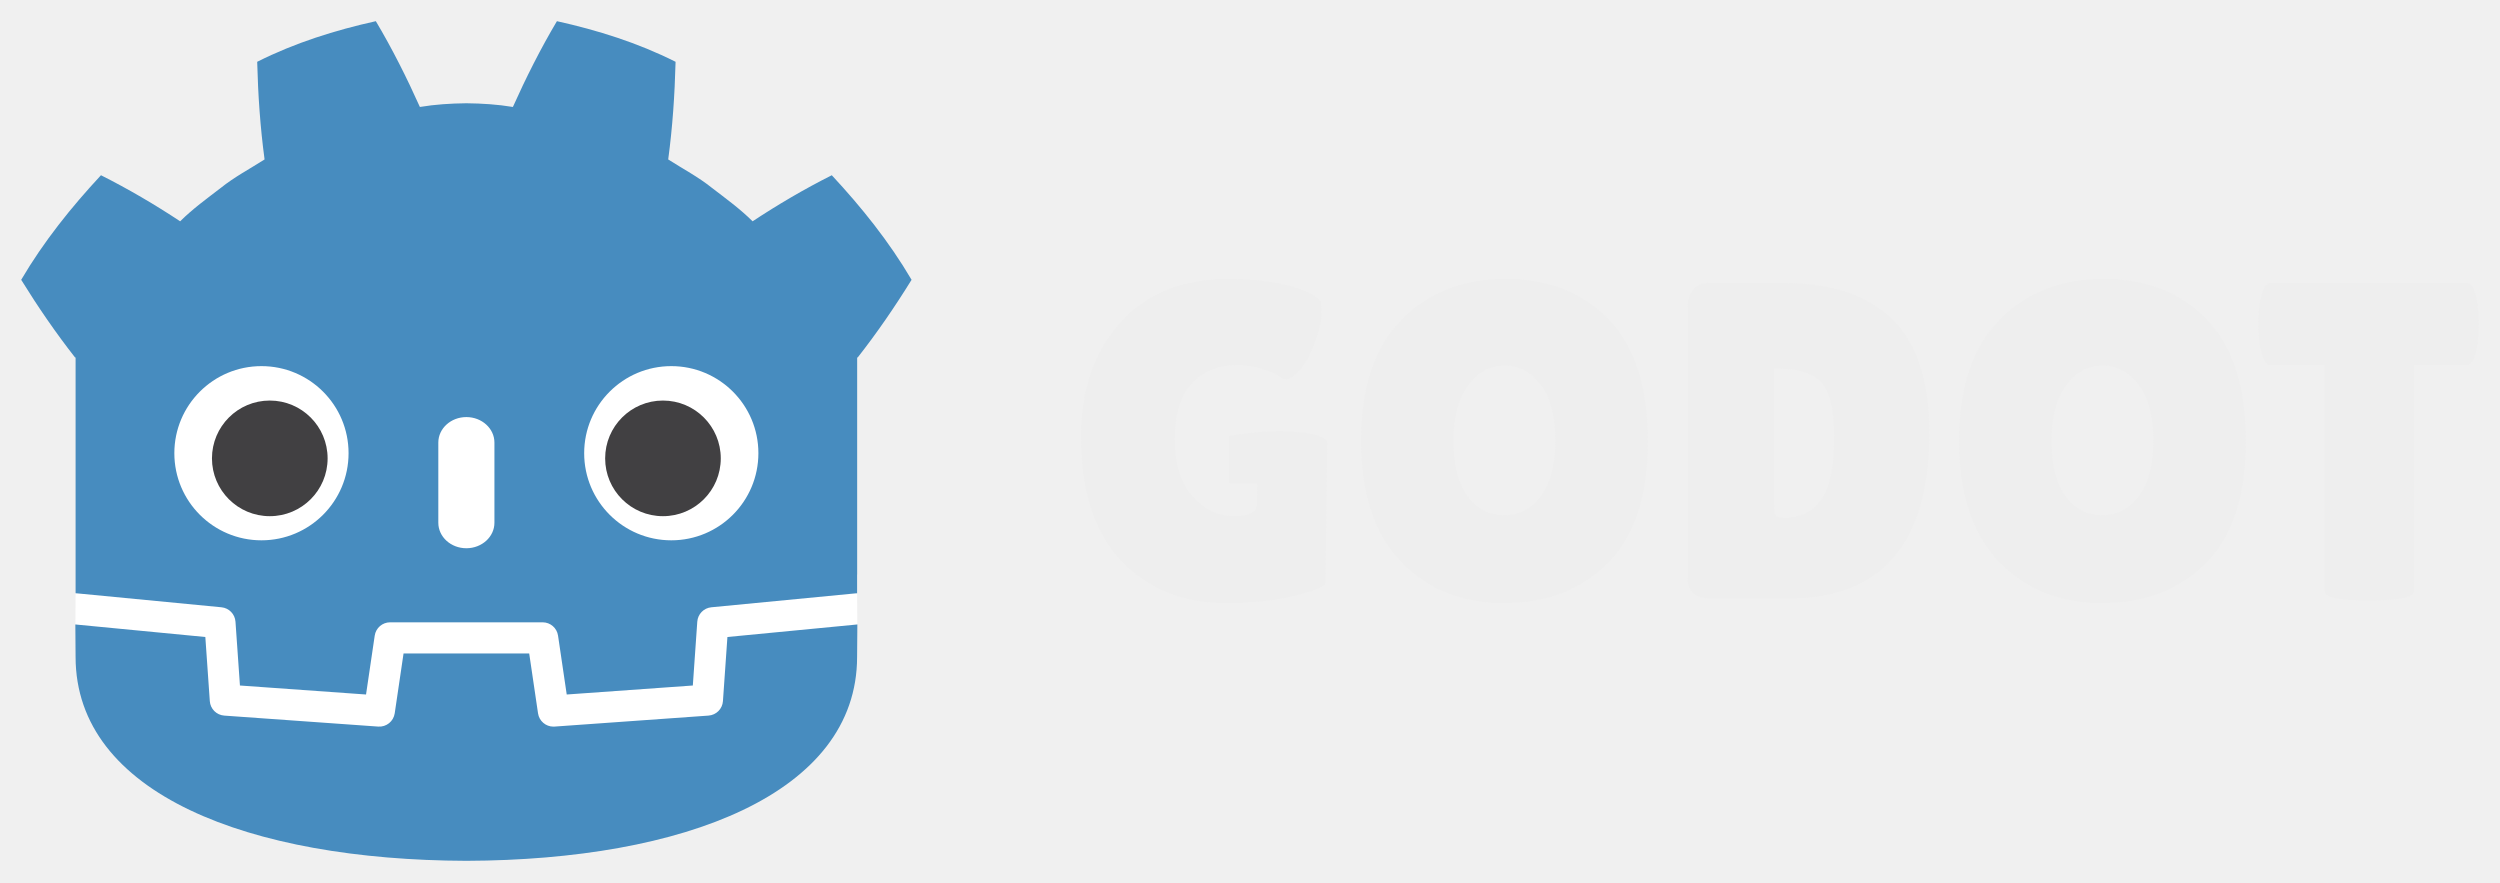
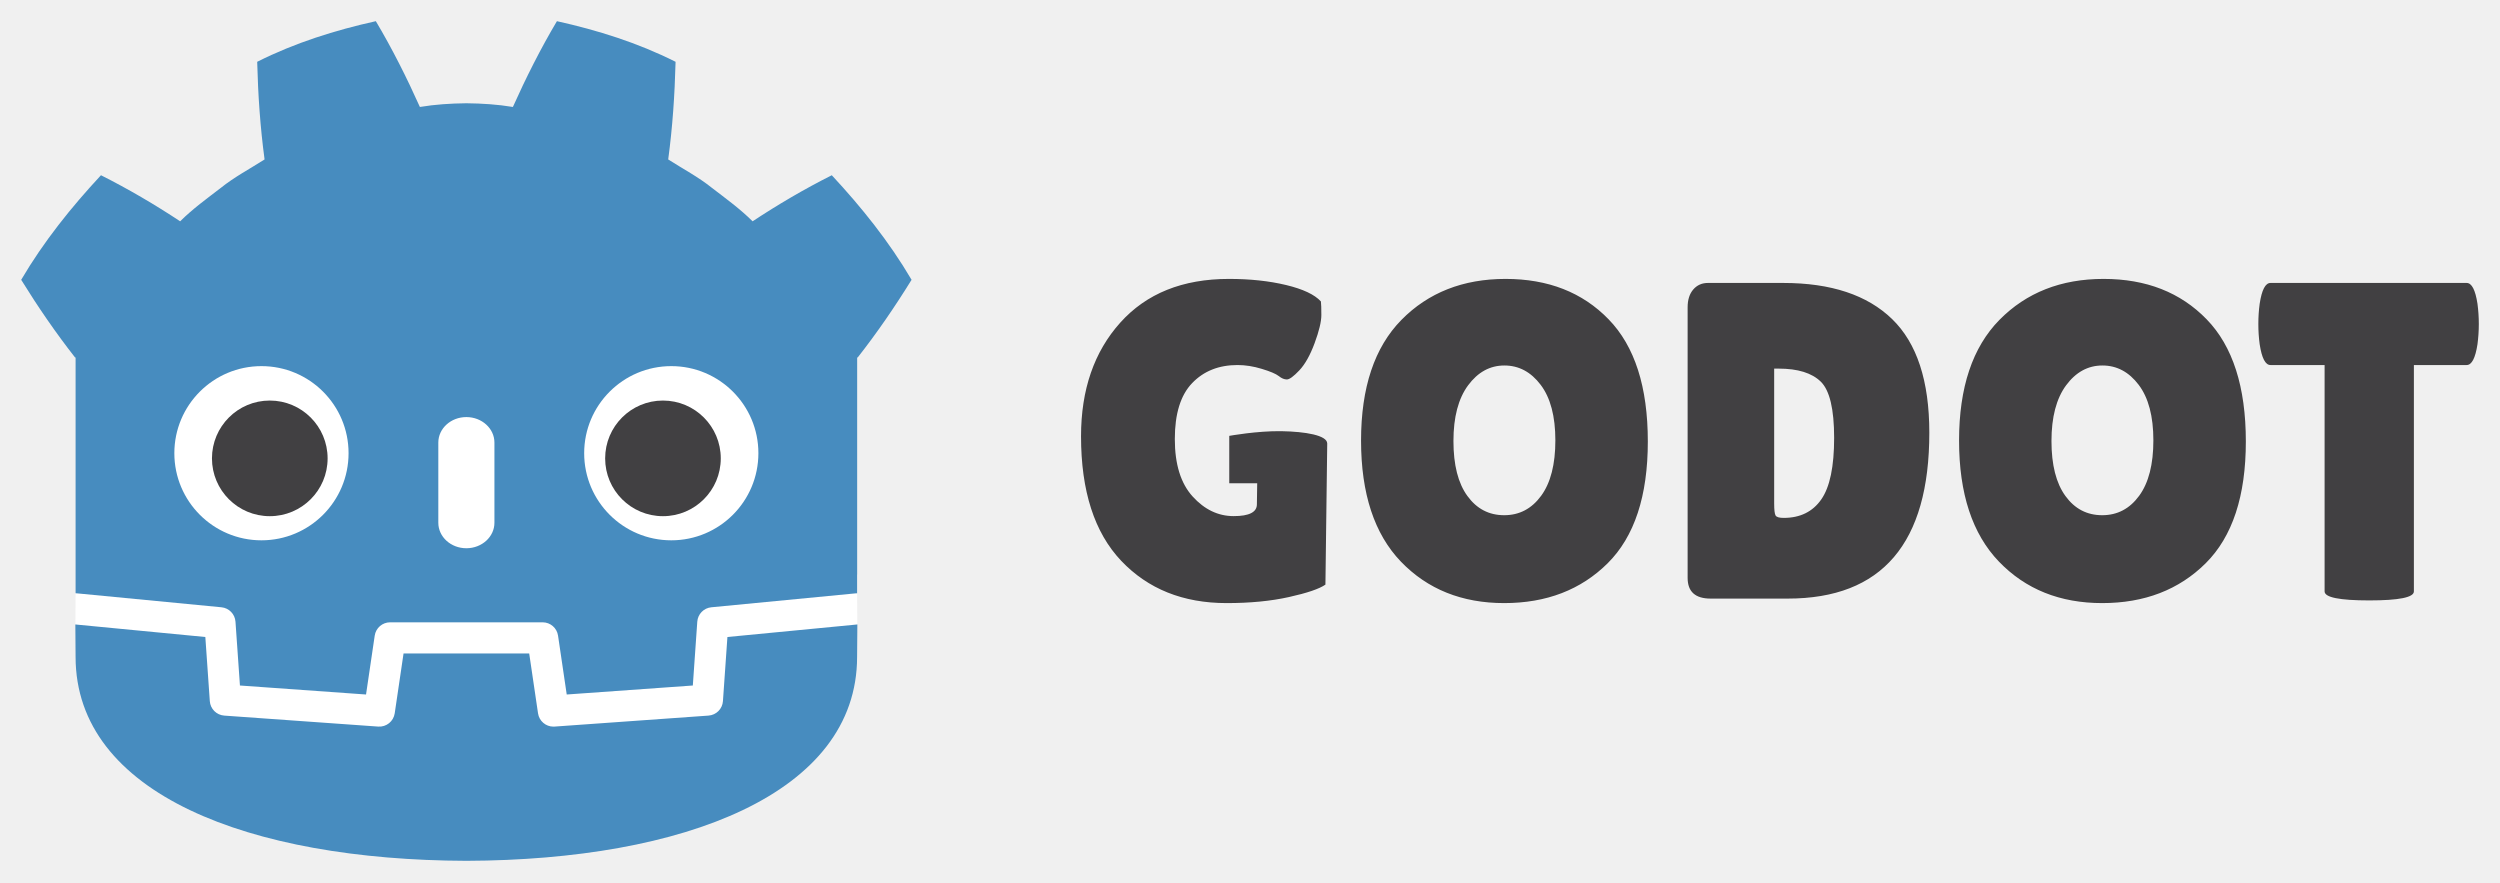
<svg xmlns="http://www.w3.org/2000/svg" height="333.05" viewBox="0 0 885 312.233" width="944">
-   <path d="m435.038 98.735c-16.391.0-29.209 5.161-38.465 15.481-9.263 10.325-13.886 23.726-13.886 40.225.0 19.371 4.732 34.056 14.196 44.059 9.481 10.001 21.929 14.996 37.361 14.996 8.299.0 15.665-.715 22.101-2.153 6.443-1.432 10.725-2.902 12.856-4.389l.639-49.949c0-2.902-7.661-4.222-16.254-4.369-8.593-.133-18.427 1.659-18.427 1.659v16.773h9.889l-.11 7.476c0 2.77-2.746 4.16-8.222 4.16-5.483.0-10.325-2.32-14.526-6.951-4.21-4.636-6.304-11.413-6.304-20.343.0-8.948 2.046-15.544 6.143-19.801 4.089-4.253 9.449-6.387 16.041-6.387 2.77.0 5.637.447 8.619 1.359 2.983.903 4.975 1.75 5.991 2.543 1.008.816 1.967 1.203 2.873 1.203.902.0 2.363-1.056 4.383-3.19 2.023-2.128 3.836-5.352 5.435-9.652 1.592-4.322 2.389-7.635 2.389-9.985.0-2.331-.052-3.938-.156-4.786-2.235-2.446-6.361-4.386-12.378-5.828-6.006-1.438-12.74-2.152-20.189-2.152zm97.93.0c-15.059.0-27.352 4.842-36.875 14.519-9.521 9.689-14.28 23.918-14.28 42.709.0 18.781 4.707 33.068 14.115 42.858 9.422 9.782 21.61 14.674 36.559 14.674 14.955.0 27.159-4.703 36.634-14.11 9.475-9.427 14.209-23.794 14.209-43.109.0-19.3-4.627-33.73-13.894-43.25-9.251-9.538-21.411-14.291-36.468-14.291zm211.7.0c-15.064.0-27.35 4.842-36.881 14.519-9.519 9.689-14.279 23.918-14.279 42.709.0 18.781 4.708 33.068 14.129 42.858 9.413 9.782 21.594 14.674 36.547 14.674 14.949.0 27.163-4.703 36.634-14.11 9.474-9.427 14.209-23.794 14.209-43.109.0-19.3-4.626-33.73-13.886-43.25-9.262-9.538-21.414-14.291-36.472-14.291zm-140.062 1.428c-2.135.0-3.862.779-5.189 2.313-1.336 1.558-1.998 3.659-1.998 6.321v95.764c0 4.899 2.719 7.341 8.143 7.341h27.289c33.415.0 50.129-19.576 50.129-58.739.0-18.306-4.393-31.707-13.18-40.219-8.771-8.514-21.62-12.781-38.536-12.781zm199.15.0c-1.811.0-3.088 2.459-3.83 7.354-.32 2.34-.472 4.74-.472 7.178.0 2.451.153 4.842.472 7.178.742 4.907 2.019 7.35 3.83 7.35h19.151v80.136c0 2.115 5.276 3.188 15.806 3.188 10.54.0 15.803-1.073 15.803-3.188v-80.136h18.676c1.808.0 3.081-2.442 3.834-7.35.312-2.336.474-4.726.474-7.178.0-2.437-.162-4.838-.474-7.178-.754-4.895-2.026-7.354-3.834-7.354zm-271.2 29.22c5.112.0 9.396 2.286 12.85 6.856 3.458 4.575 5.193 11.127 5.193 19.637.0 8.518-1.68 15.061-5.032 19.633-3.352 4.588-7.718 6.874-13.09 6.874-5.375.0-9.707-2.259-13.006-6.793-3.304-4.52-4.953-11.006-4.953-19.479.0-8.455 1.734-15.025 5.186-19.706 3.47-4.677 7.747-7.022 12.852-7.022zm211.7.0c5.112.0 9.391 2.286 12.85 6.856 3.458 4.575 5.189 11.127 5.189 19.637.0 8.518-1.678 15.061-5.032 19.633-3.348 4.588-7.716 6.874-13.09 6.874-5.375.0-9.712-2.259-13.006-6.793-3.294-4.52-4.947-11.006-4.947-19.479.0-8.455 1.727-15.025 5.176-19.706 3.464-4.677 7.753-7.022 12.86-7.022zm-116.199 1.106h1.597c6.81.0 11.787 1.557 14.93 4.644 3.127 3.078 4.7 9.704 4.7 19.872 1e-5 10.164-1.504 17.42-4.545 21.779-3.034 4.363-7.471 6.551-13.33 6.551-1.592.0-2.553-.294-2.869-.881-.32-.59-.483-1.995-.483-4.224z" fill="#eee" stroke-width="1.25" />
+   <path d="m435.038 98.735c-16.391.0-29.209 5.161-38.465 15.481-9.263 10.325-13.886 23.726-13.886 40.225.0 19.371 4.732 34.056 14.196 44.059 9.481 10.001 21.929 14.996 37.361 14.996 8.299.0 15.665-.715 22.101-2.153 6.443-1.432 10.725-2.902 12.856-4.389l.639-49.949c0-2.902-7.661-4.222-16.254-4.369-8.593-.133-18.427 1.659-18.427 1.659v16.773h9.889l-.11 7.476c0 2.77-2.746 4.16-8.222 4.16-5.483.0-10.325-2.32-14.526-6.951-4.21-4.636-6.304-11.413-6.304-20.343.0-8.948 2.046-15.544 6.143-19.801 4.089-4.253 9.449-6.387 16.041-6.387 2.77.0 5.637.447 8.619 1.359 2.983.903 4.975 1.75 5.991 2.543 1.008.816 1.967 1.203 2.873 1.203.902.0 2.363-1.056 4.383-3.19 2.023-2.128 3.836-5.352 5.435-9.652 1.592-4.322 2.389-7.635 2.389-9.985.0-2.331-.052-3.938-.156-4.786-2.235-2.446-6.361-4.386-12.378-5.828-6.006-1.438-12.74-2.152-20.189-2.152zm97.93.0c-15.059.0-27.352 4.842-36.875 14.519-9.521 9.689-14.28 23.918-14.28 42.709.0 18.781 4.707 33.068 14.115 42.858 9.422 9.782 21.61 14.674 36.559 14.674 14.955.0 27.159-4.703 36.634-14.11 9.475-9.427 14.209-23.794 14.209-43.109.0-19.3-4.627-33.73-13.894-43.25-9.251-9.538-21.411-14.291-36.468-14.291zm211.7.0c-15.064.0-27.35 4.842-36.881 14.519-9.519 9.689-14.279 23.918-14.279 42.709.0 18.781 4.708 33.068 14.129 42.858 9.413 9.782 21.594 14.674 36.547 14.674 14.949.0 27.163-4.703 36.634-14.11 9.474-9.427 14.209-23.794 14.209-43.109.0-19.3-4.626-33.73-13.886-43.25-9.262-9.538-21.414-14.291-36.472-14.291zm-140.062 1.428c-2.135.0-3.862.779-5.189 2.313-1.336 1.558-1.998 3.659-1.998 6.321v95.764c0 4.899 2.719 7.341 8.143 7.341h27.289c33.415.0 50.129-19.576 50.129-58.739.0-18.306-4.393-31.707-13.18-40.219-8.771-8.514-21.62-12.781-38.536-12.781zm199.15.0c-1.811.0-3.088 2.459-3.83 7.354-.32 2.34-.472 4.74-.472 7.178.0 2.451.153 4.842.472 7.178.742 4.907 2.019 7.35 3.83 7.35h19.151v80.136c0 2.115 5.276 3.188 15.806 3.188 10.54.0 15.803-1.073 15.803-3.188v-80.136h18.676c1.808.0 3.081-2.442 3.834-7.35.312-2.336.474-4.726.474-7.178.0-2.437-.162-4.838-.474-7.178-.754-4.895-2.026-7.354-3.834-7.354zm-271.2 29.22c5.112.0 9.396 2.286 12.85 6.856 3.458 4.575 5.193 11.127 5.193 19.637.0 8.518-1.68 15.061-5.032 19.633-3.352 4.588-7.718 6.874-13.09 6.874-5.375.0-9.707-2.259-13.006-6.793-3.304-4.52-4.953-11.006-4.953-19.479.0-8.455 1.734-15.025 5.186-19.706 3.47-4.677 7.747-7.022 12.852-7.022zm211.7.0c5.112.0 9.391 2.286 12.85 6.856 3.458 4.575 5.189 11.127 5.189 19.637.0 8.518-1.678 15.061-5.032 19.633-3.348 4.588-7.716 6.874-13.09 6.874-5.375.0-9.712-2.259-13.006-6.793-3.294-4.52-4.947-11.006-4.947-19.479.0-8.455 1.727-15.025 5.176-19.706 3.464-4.677 7.753-7.022 12.86-7.022zm-116.199 1.106h1.597c6.81.0 11.787 1.557 14.93 4.644 3.127 3.078 4.7 9.704 4.7 19.872 1e-5 10.164-1.504 17.42-4.545 21.779-3.034 4.363-7.471 6.551-13.33 6.551-1.592.0-2.553-.294-2.869-.881-.32-.59-.483-1.995-.483-4.224z" fill="#414042" stroke-width="1.25" />
  <path d="m303.413 210.023s-.459-2.819-.728-2.794l-51.155 4.936c-4.07.393-7.232 3.639-7.517 7.718l-1.405 20.142-39.575 2.823-2.692-18.255c-.599-4.061-4.145-7.121-8.25-7.121h-53.991c-4.103.0-7.649 3.061-8.248 7.121l-2.693 18.255-39.575-2.823-1.405-20.142c-.286-4.08-3.447-7.326-7.517-7.72l-51.18-4.934c-.264-.025-.458 2.796-.722 2.796l-.069 11.07 43.345 6.99 1.419 20.323c.287 4.114 3.607 7.441 7.724 7.736l54.504 3.888c.206.014.41.023.614.023 4.096.0 7.636-3.062 8.236-7.123l2.77-18.784h39.594l2.77 18.784c.598 4.059 4.143 7.121 8.244 7.121.201.0.402-.007.598-.021l54.511-3.888c4.116-.295 7.437-3.622 7.724-7.736l1.418-20.323 43.326-7.021z" fill="#fff" stroke-width="1.25" />
  <g stroke-width=".938">
    <path d="m133.041 7.497c-14.398 3.201-28.642 7.656-41.995 14.377.305 11.791 1.068 23.089 2.613 34.565-5.186 3.322-10.636 6.174-15.48 10.063-4.921 3.786-9.949 7.41-14.405 11.838-8.903-5.889-18.324-11.422-28.031-16.308C25.279 73.294 15.494 85.449 7.502 99.049 13.515 108.777 19.793 117.894 26.571 126.546h.189V210.02c.153 94e-5.306.008.458.022l51.174 4.933c2.681.259 4.781 2.417 4.968 5.103l1.578 22.59 44.639 3.186 3.074-20.85c.399-2.703 2.719-4.706 5.453-4.706h53.991c2.733.0 5.052 2.003 5.451 4.706l3.074 20.85 44.641-3.186 1.577-22.59c.188-2.686 2.287-4.843 4.968-5.103l51.154-4.933c.151-.014.303-.02.456-.022v-6.661l.022-.007v-76.806h.189c6.779-8.653 13.053-17.77 19.069-27.497-7.989-13.601-17.779-25.756-28.242-37.016-9.704 4.885-19.131 10.418-28.033 16.308-4.455-4.428-9.473-8.052-14.401-11.838-4.842-3.889-10.3-6.741-15.476-10.063 1.541-11.476 2.304-22.774 2.611-34.565-13.355-6.722-27.597-11.177-42.003-14.378-5.751 9.667-11.011 20.133-15.592 30.367-5.432-.908-10.889-1.244-16.353-1.309v-.007c-.038.0-.074.007-.106.007-.034.0-.07-.007-.104-.007v.007c-5.474.065-10.928.402-16.36 1.309-4.578-10.233-9.833-20.7-15.593-30.367zM26.672 221.06c.021 4.946.084 10.363.084 11.442.0 48.598 61.65 71.957 138.244 72.226h.189c76.595-.269 138.225-23.628 138.225-72.226.0-1.099.067-6.494.09-11.442l-45.998 4.437-1.586 22.711c-.191 2.737-2.368 4.916-5.105 5.112l-54.511 3.889c-.133.01-.266.015-.397.015-2.709.0-5.045-1.989-5.446-4.709l-3.126-21.198h-44.478l-3.126 21.198c-.42 2.853-2.97 4.905-5.843 4.695l-54.511-3.889c-2.737-.197-4.914-2.375-5.105-5.112l-1.584-22.711-46.016-4.437z" fill="#478cbf" />
    <path d="m92.553 129.607c-17.025.0-30.835 13.796-30.835 30.824.0 17.039 13.809 30.842 30.835 30.842 17.033.0 30.84-13.803 30.84-30.842.0-17.028-13.807-30.824-30.84-30.824zm145.087.0c-17.036.0-30.842 13.796-30.842 30.824.0 17.039 13.806 30.842 30.842 30.842 17.024.0 30.832-13.803 30.832-30.842.0-17.028-13.807-30.824-30.832-30.824zM165.09 147.644c-5.483.0-9.926 4.045-9.926 9.022v28.39c0 4.981 4.443 9.022 9.926 9.022 5.483.0 9.938-4.041 9.938-9.022v-28.39c0-4.977-4.454-9.022-9.938-9.022z" fill="#fff" />
    <path d="m95.503 141.794c-11.305.0-20.469 9.169-20.469 20.471.0 11.302 9.164 20.462 20.469 20.462 11.311.0 20.471-9.16 20.471-20.462.0-11.302-9.161-20.471-20.471-20.471zm139.181.0c-11.303.0-20.46 9.169-20.46 20.471.0 11.302 9.158 20.462 20.46 20.462 11.314.0 20.469-9.16 20.469-20.462.0-11.302-9.156-20.471-20.469-20.471z" fill="#414042" />
  </g>
</svg>
